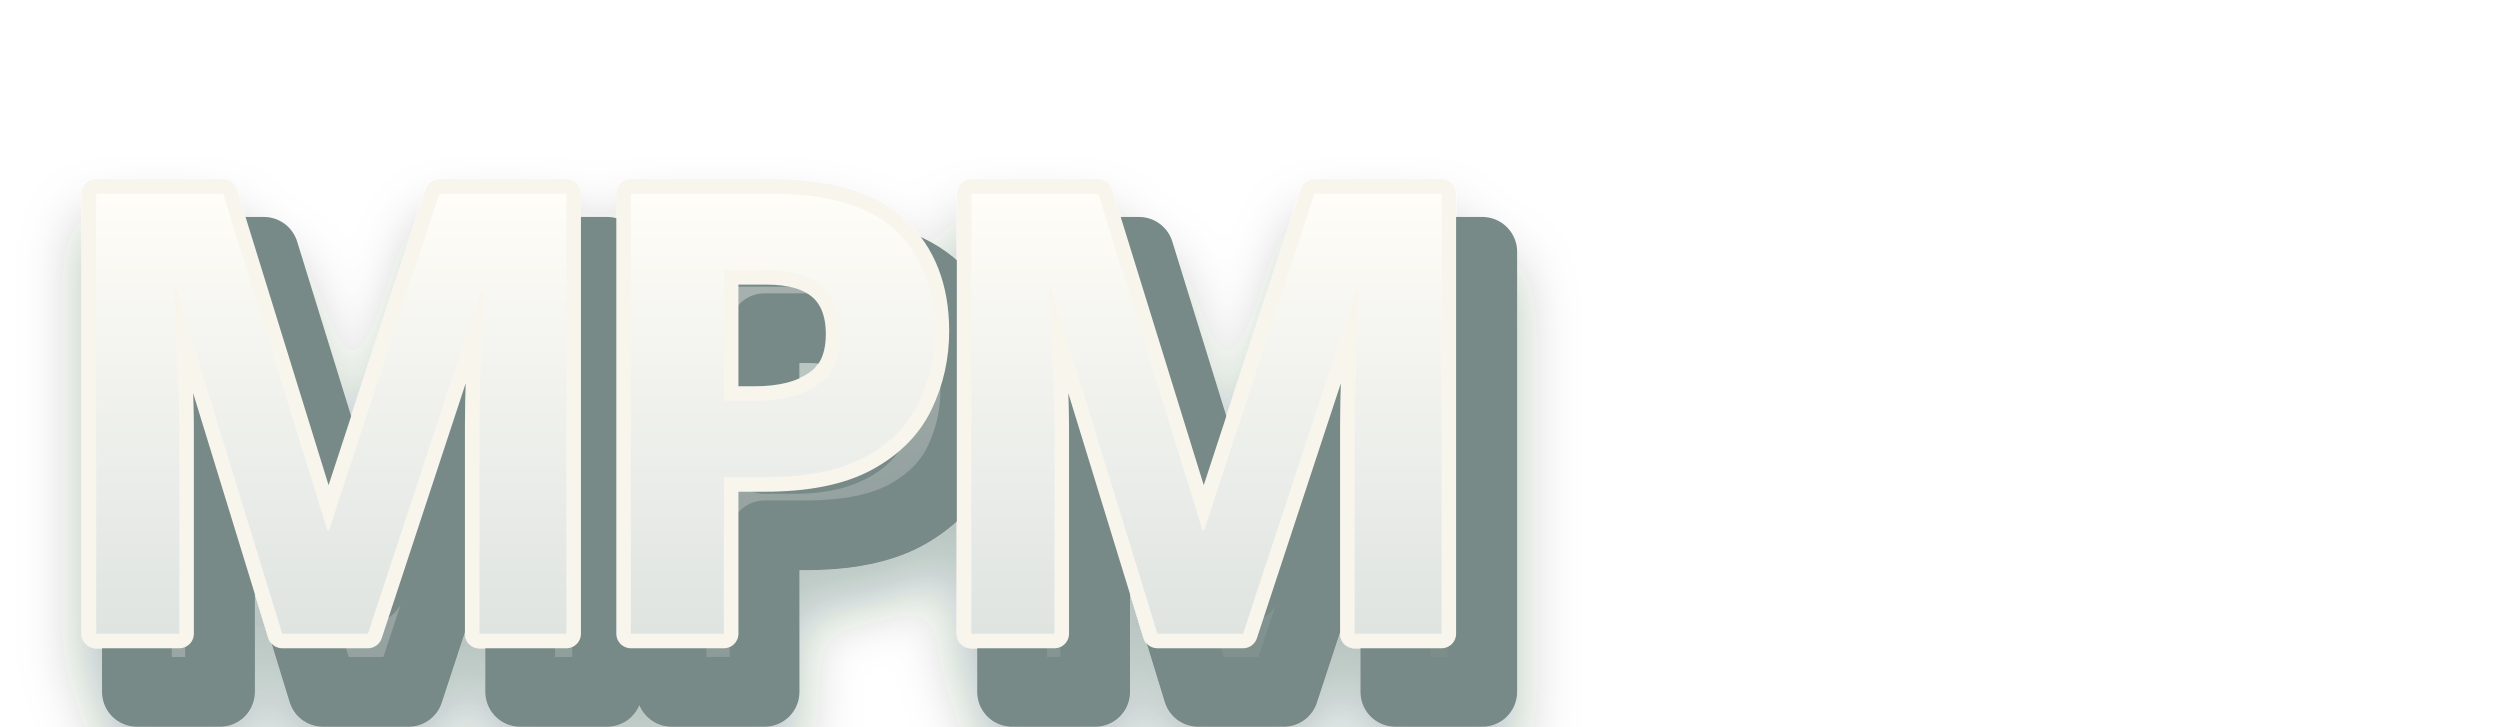
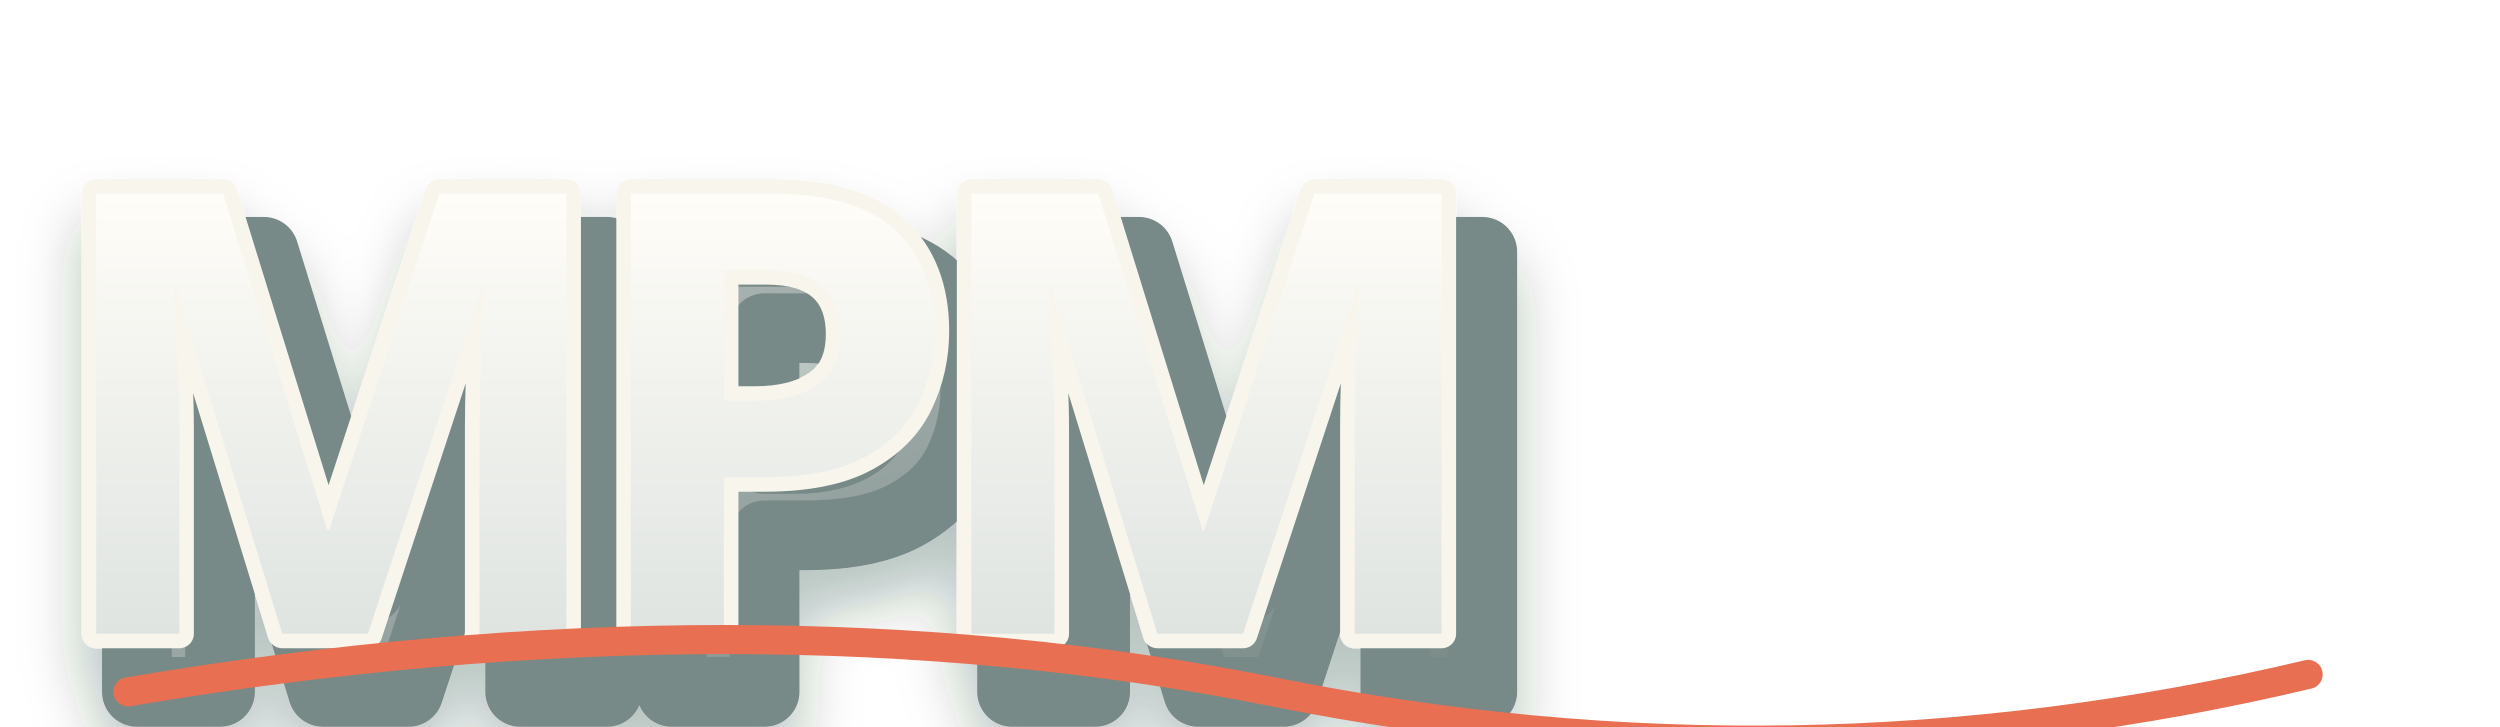
<svg xmlns="http://www.w3.org/2000/svg" viewBox="0 0 430 125" role="img" aria-labelledby="title desc">
  <defs>
    <linearGradient id="face" x1="0" y1="0" x2="0" y2="1">
      <stop offset="0" stop-color="#fffdf8" />
      <stop offset="1" stop-color="#dfe4e1" />
    </linearGradient>
    <linearGradient id="side" x1="0" y1="0" x2="1" y2="1">
      <stop offset="0" stop-color="#b7bfbd" />
      <stop offset="1" stop-color="#788a87" />
    </linearGradient>
    <filter id="soft" x="-20%" y="-20%" width="150%" height="160%">
      <feDropShadow dx="0" dy="7" stdDeviation="5" flood-color="#092b29" flood-opacity=".28" />
    </filter>
  </defs>
  <g filter="url(#soft)" font-family="Arial Rounded MT Bold, Arial Black, sans-serif" font-size="106" font-weight="900" letter-spacing="-8">
    <text x="14" y="119" fill="url(#side)" stroke="#788a87" stroke-width="12" stroke-linejoin="round">MPM</text>
    <text x="7" y="109" fill="url(#face)" stroke="#f8f5ed" stroke-width="5" stroke-linejoin="round" paint-order="stroke">MPM</text>
  </g>
+   <path d="M22 119c71-12 137-12 197 0 60 12 119 11 178-3" fill="none" stroke="#e86f51" stroke-width="5" stroke-linecap="round" />
</svg>
